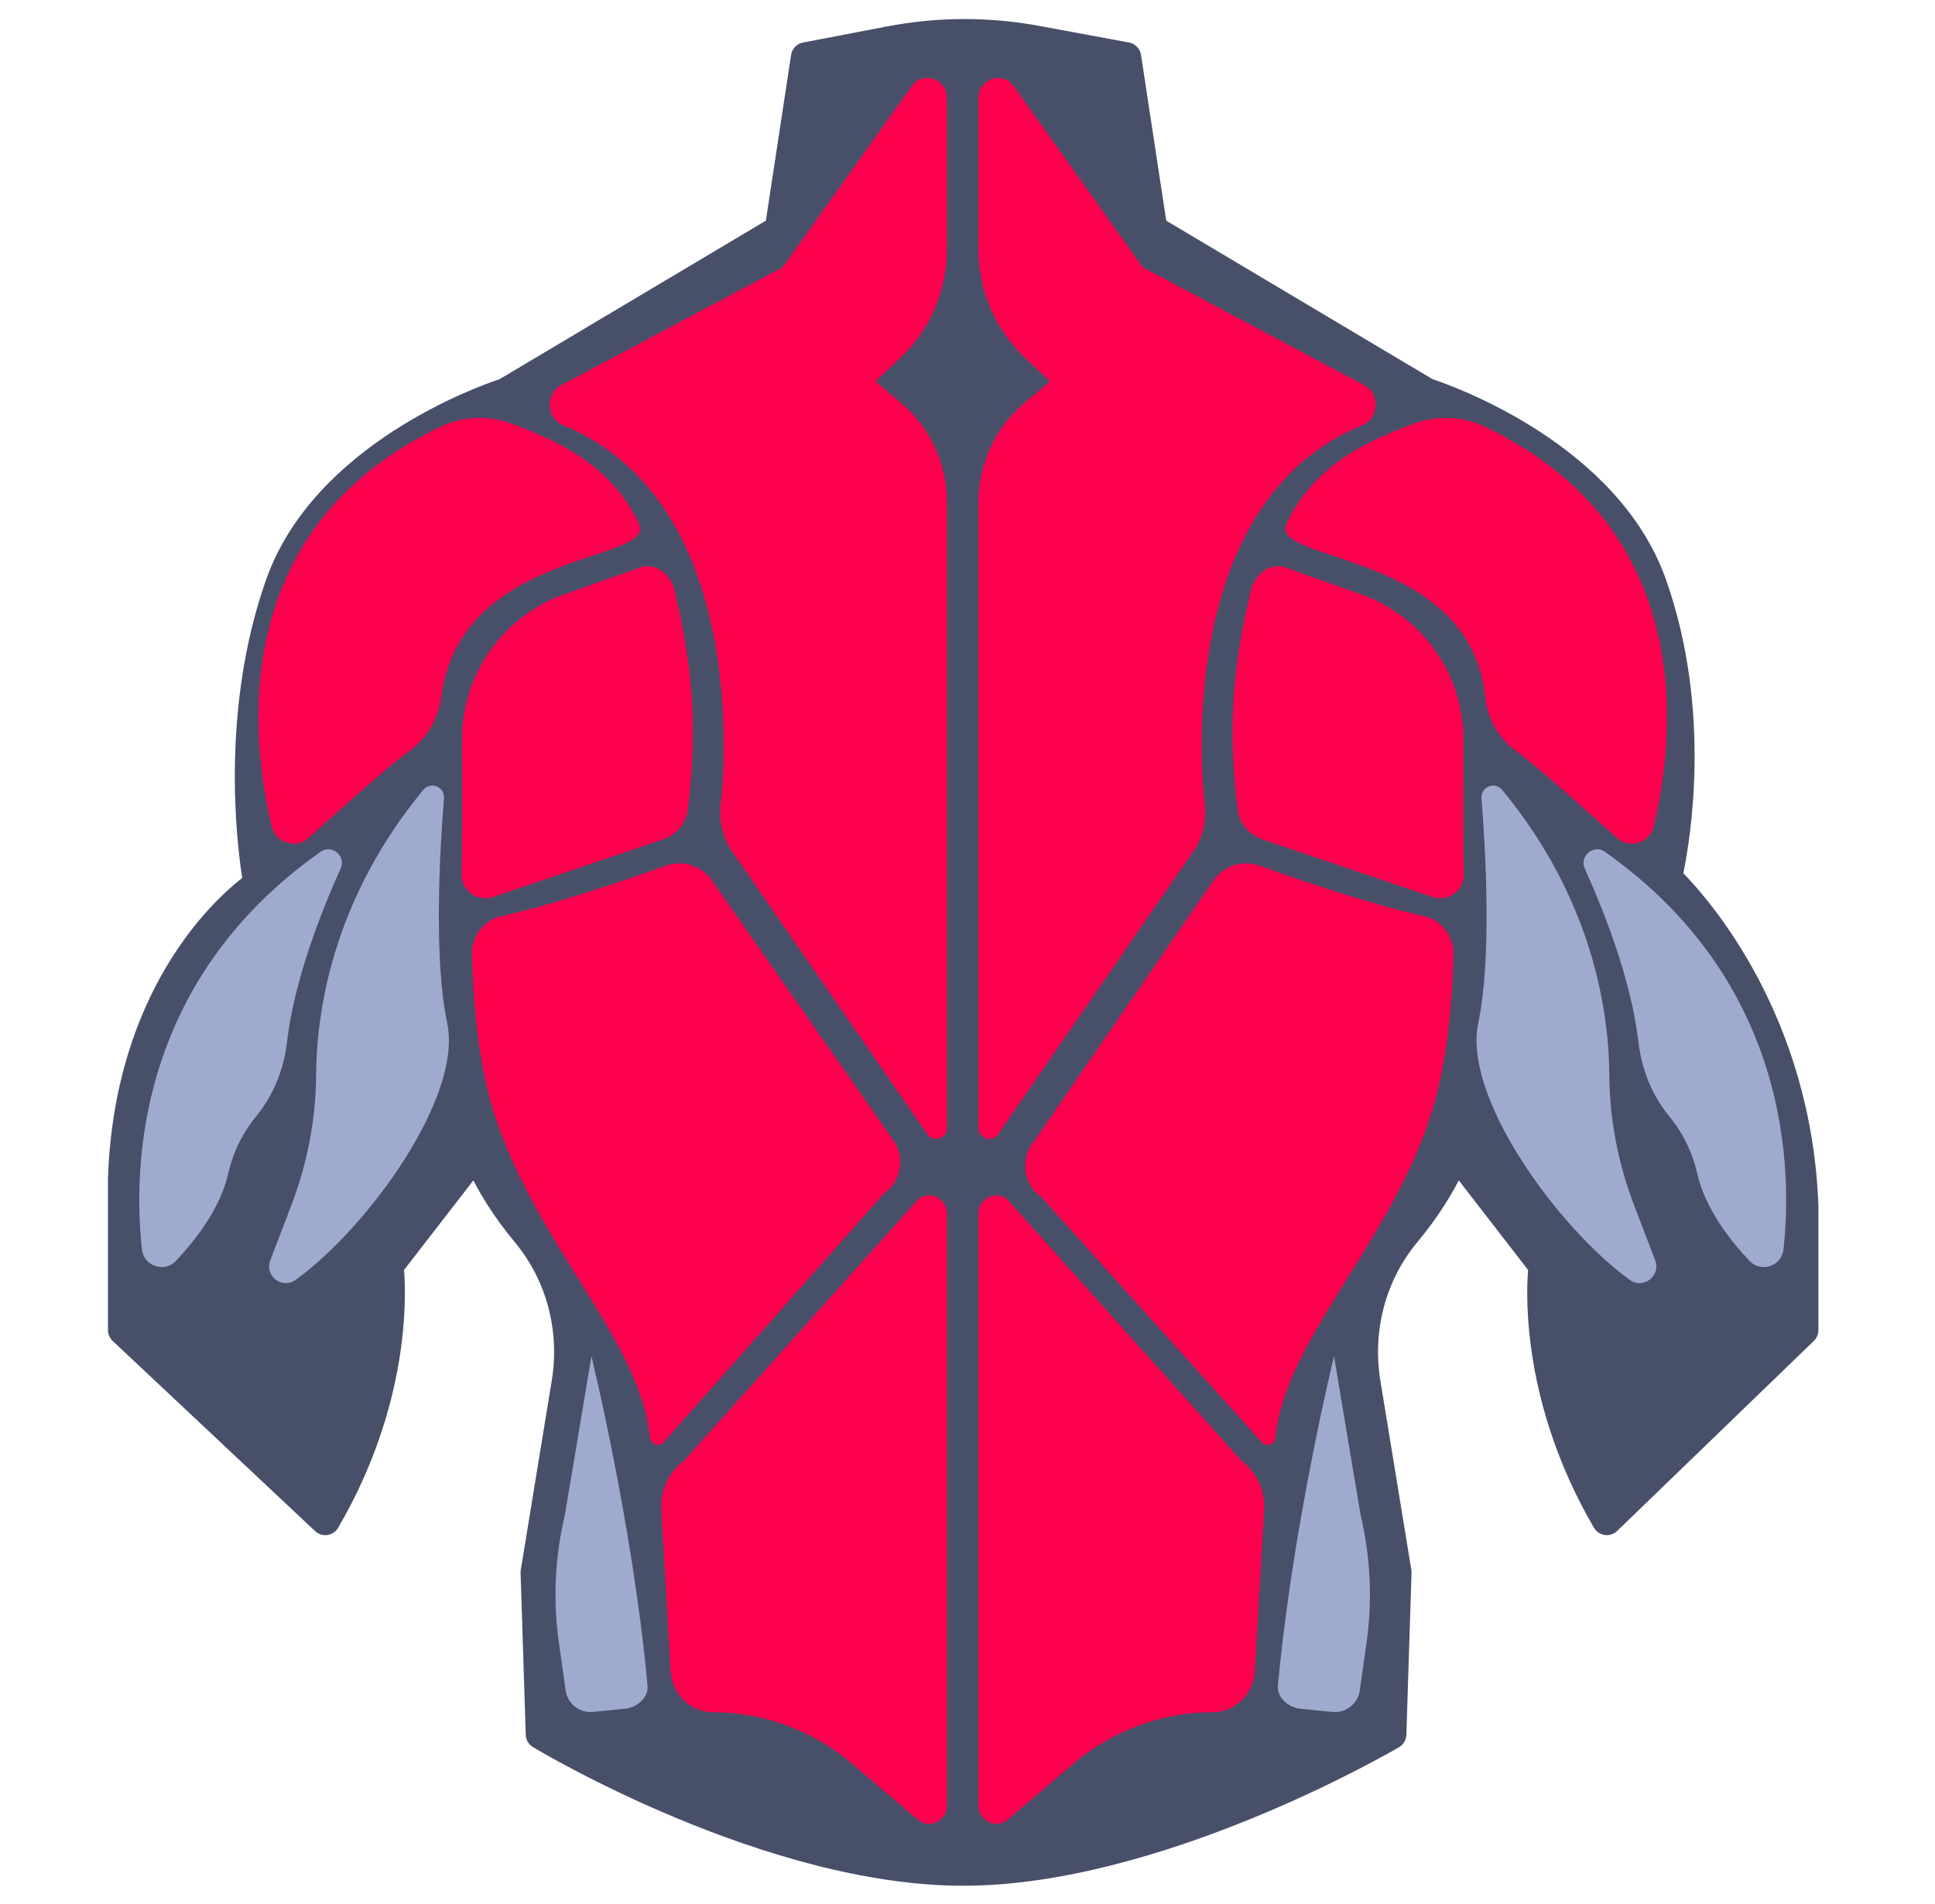
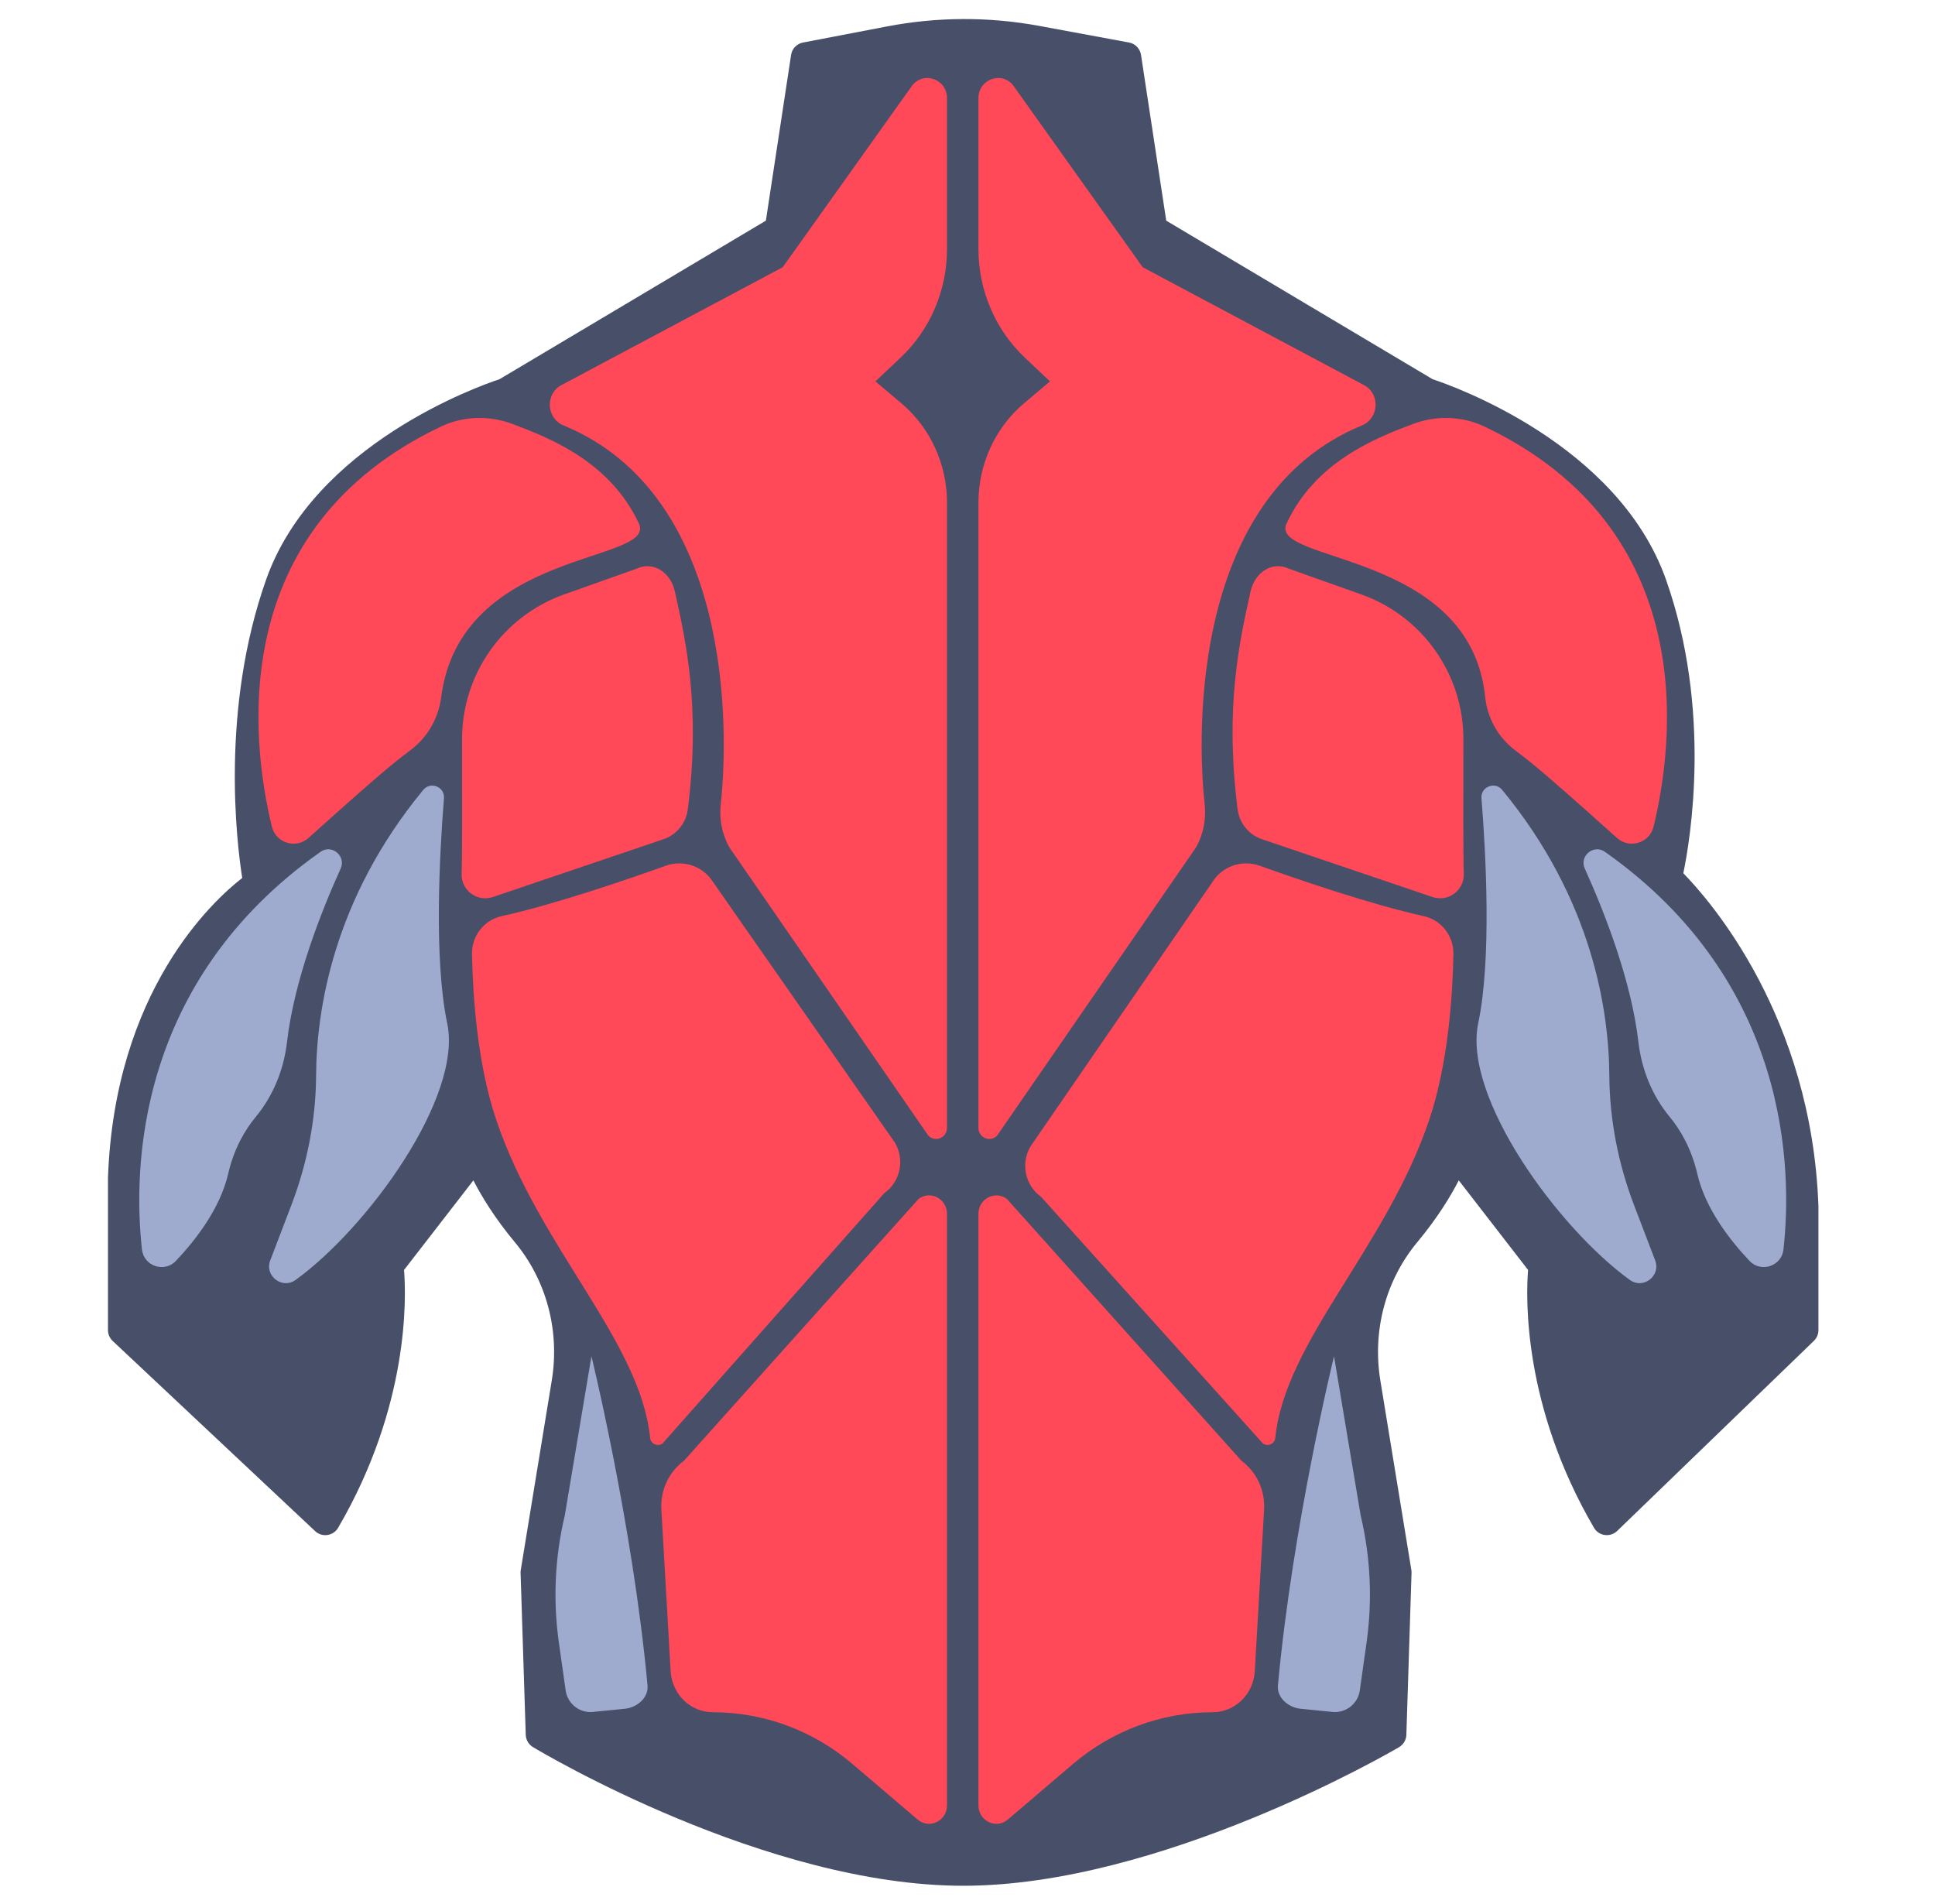
<svg xmlns="http://www.w3.org/2000/svg" viewBox="0 0 61 60" fill="none">
  <path d="M30.365 59.449C24.147 59.449 17.099 55.257 16.802 55.078C16.665 54.996 16.579 54.851 16.574 54.691L16.411 49.584C16.41 49.553 16.412 49.523 16.417 49.493L17.394 43.522C17.652 41.948 17.227 40.358 16.228 39.158C15.588 38.39 15.175 37.702 14.923 37.212L12.737 40.036C12.806 40.893 12.909 44.308 10.66 48.163C10.588 48.287 10.464 48.37 10.322 48.391C10.181 48.412 10.038 48.367 9.934 48.269L3.552 42.274C3.458 42.185 3.404 42.062 3.404 41.932V37.145C3.404 37.139 3.404 37.133 3.404 37.128C3.615 31.236 6.709 28.399 7.636 27.678C7.457 26.535 6.951 22.347 8.388 18.276C9.899 13.997 15.119 12.162 15.746 11.955L24.144 6.956L24.939 1.731C24.969 1.534 25.119 1.378 25.314 1.341L27.959 0.834C29.554 0.528 31.173 0.523 32.77 0.818L35.592 1.34C35.788 1.377 35.94 1.533 35.97 1.731L36.765 6.956L45.163 11.955C45.79 12.162 51.011 13.997 52.521 18.276C53.971 22.384 53.288 26.458 53.066 27.529C53.91 28.393 57.112 32.048 57.325 38.024C57.325 38.029 57.325 38.035 57.325 38.041V41.933C57.325 42.06 57.274 42.181 57.183 42.27L50.98 48.264C50.877 48.364 50.733 48.41 50.59 48.391C50.447 48.372 50.322 48.288 50.249 48.163C48 44.308 48.103 40.893 48.172 40.036L45.987 37.212C45.735 37.702 45.321 38.39 44.681 39.158C43.683 40.358 43.258 41.948 43.515 43.522L44.492 49.493C44.497 49.523 44.499 49.553 44.498 49.584L44.335 54.691C44.33 54.852 44.242 54.999 44.103 55.081C43.799 55.259 36.579 59.449 30.365 59.449Z" fill="#484F69" />
-   <path d="M29.854 3.096V7.851C29.854 9.152 29.324 10.394 28.392 11.273L27.598 12.023L28.419 12.717C29.328 13.486 29.854 14.634 29.854 15.845V35.553C29.854 35.916 29.386 36.043 29.213 35.726L22.985 26.702C22.761 26.292 22.67 25.82 22.721 25.353C22.976 23.035 23.11 15.609 17.765 13.412C17.222 13.189 17.18 12.416 17.699 12.14L24.675 8.424L28.739 2.72C29.092 2.224 29.854 2.482 29.854 3.096Z" fill="#FF004F" />
-   <path d="M13.893 13.451C14.6 13.114 15.415 13.089 16.148 13.363C17.369 13.821 19.236 14.566 20.14 16.503C20.727 17.762 14.51 17.276 13.907 21.988C13.824 22.631 13.492 23.218 12.982 23.617C12.575 23.936 12.483 23.936 9.726 26.416C9.33 26.772 8.696 26.579 8.571 26.061C7.922 23.391 7.091 16.694 13.893 13.451Z" fill="#FF004F" />
-   <path d="M14.566 23.314C14.56 21.259 15.852 19.425 17.788 18.738L20.061 17.931C20.605 17.672 21.145 18.058 21.275 18.646C21.637 20.275 22.087 22.314 21.683 25.515C21.628 25.95 21.33 26.317 20.914 26.457L15.538 28.279C15.042 28.447 14.532 28.066 14.553 27.543C14.571 27.106 14.57 25.143 14.566 23.314Z" fill="#FF004F" />
-   <path d="M15.815 28.881C15.259 29.003 14.87 29.505 14.88 30.075C14.903 31.331 15.037 33.511 15.644 35.306C17.009 39.347 20.188 42.279 20.495 45.331C20.515 45.52 20.731 45.615 20.886 45.506L27.873 37.619C28.384 37.255 28.531 36.56 28.211 36.021L22.409 27.706C22.074 27.275 21.502 27.108 20.989 27.292C19.762 27.731 17.468 28.518 15.815 28.881Z" fill="#FF004F" />
+   <path d="M29.854 3.096V7.851C29.854 9.152 29.324 10.394 28.392 11.273L27.598 12.023L28.419 12.717C29.328 13.486 29.854 14.634 29.854 15.845V35.553C29.854 35.916 29.386 36.043 29.213 35.726L22.985 26.702C22.761 26.292 22.67 25.82 22.721 25.353C22.976 23.035 23.11 15.609 17.765 13.412C17.222 13.189 17.18 12.416 17.699 12.14L24.675 8.424L28.739 2.72C29.092 2.224 29.854 2.482 29.854 3.096Z" fill="#FF4858" />
+   <path d="M13.893 13.451C14.6 13.114 15.415 13.089 16.148 13.363C17.369 13.821 19.236 14.566 20.14 16.503C20.727 17.762 14.51 17.276 13.907 21.988C13.824 22.631 13.492 23.218 12.982 23.617C12.575 23.936 12.483 23.936 9.726 26.416C9.33 26.772 8.696 26.579 8.571 26.061C7.922 23.391 7.091 16.694 13.893 13.451Z" fill="#FF4858" />
+   <path d="M14.566 23.314C14.56 21.259 15.852 19.425 17.788 18.738L20.061 17.931C20.605 17.672 21.145 18.058 21.275 18.646C21.637 20.275 22.087 22.314 21.683 25.515C21.628 25.95 21.33 26.317 20.914 26.457L15.538 28.279C15.042 28.447 14.532 28.066 14.553 27.543C14.571 27.106 14.57 25.143 14.566 23.314Z" fill="#FF4858" />
+   <path d="M15.815 28.881C15.259 29.003 14.87 29.505 14.88 30.075C14.903 31.331 15.037 33.511 15.644 35.306C17.009 39.347 20.188 42.279 20.495 45.331C20.515 45.52 20.731 45.615 20.886 45.506L27.873 37.619C28.384 37.255 28.531 36.56 28.211 36.021L22.409 27.706C22.074 27.275 21.502 27.108 20.989 27.292C19.762 27.731 17.468 28.518 15.815 28.881Z" fill="#FF4858" />
  <path d="M10.739 27.381C10.127 28.736 9.274 30.896 9.048 32.847C8.948 33.713 8.618 34.537 8.063 35.209C7.721 35.622 7.376 36.209 7.192 37.007C6.941 38.096 6.17 39.09 5.546 39.749C5.182 40.134 4.534 39.916 4.475 39.39C4.199 36.894 4.262 30.97 10.105 26.854C10.459 26.604 10.918 26.986 10.739 27.381Z" fill="#9FABCE" />
  <path d="M13.345 24.9C13.574 24.623 14.024 24.806 13.996 25.164C13.857 26.895 13.673 30.238 14.098 32.259C14.589 34.59 11.585 38.712 9.319 40.35C8.895 40.657 8.333 40.221 8.52 39.733L9.183 37.998C9.683 36.691 9.957 35.304 9.965 33.904C9.977 31.882 10.488 28.36 13.345 24.9Z" fill="#9FABCE" />
-   <path d="M29.854 38.269V56.913C29.854 57.407 29.296 57.677 28.927 57.362L26.879 55.615C25.64 54.557 24.082 53.979 22.473 53.979C21.767 53.979 21.183 53.412 21.142 52.686L20.849 47.589C20.814 46.984 21.083 46.404 21.561 46.051L28.959 37.794C29.334 37.519 29.854 37.794 29.854 38.269Z" fill="#FF004F" />
+   <path d="M29.854 38.269V56.913C29.854 57.407 29.296 57.677 28.927 57.362L26.879 55.615C25.64 54.557 24.082 53.979 22.473 53.979C21.767 53.979 21.183 53.412 21.142 52.686L20.849 47.589C20.814 46.984 21.083 46.404 21.561 46.051L28.959 37.794C29.334 37.519 29.854 37.794 29.854 38.269Z" fill="#FF4858" />
  <path d="M18.645 42.757C18.645 42.757 19.945 48.062 20.413 53.133C20.449 53.524 20.077 53.838 19.686 53.87L18.681 53.97C18.263 54.005 17.891 53.707 17.832 53.291L17.618 51.781C17.429 50.445 17.492 49.086 17.805 47.773L18.645 42.757Z" fill="#9FABCE" />
-   <path d="M30.845 3.096V7.851C30.845 9.152 31.375 10.394 32.306 11.273L33.1 12.023L32.279 12.717C31.371 13.486 30.845 14.634 30.845 15.845V35.553C30.845 35.916 31.313 36.043 31.485 35.726L37.713 26.702C37.937 26.292 38.028 25.82 37.977 25.353C37.723 23.035 37.589 15.609 42.934 13.412C43.476 13.189 43.519 12.416 42.999 12.14L36.023 8.424L31.96 2.72C31.607 2.224 30.845 2.482 30.845 3.096Z" fill="#FF004F" />
-   <path d="M46.805 13.451C46.099 13.114 45.284 13.089 44.551 13.363C43.33 13.821 41.462 14.566 40.559 16.503C39.972 17.759 46.345 17.345 46.819 21.971C46.887 22.628 47.218 23.23 47.74 23.635C48.128 23.937 48.267 23.983 50.973 26.416C51.368 26.772 52.002 26.579 52.128 26.061C52.777 23.391 53.608 16.694 46.805 13.451Z" fill="#FF004F" />
-   <path d="M46.133 23.314C46.138 21.259 44.846 19.425 42.91 18.738L40.638 17.931C40.093 17.672 39.554 18.058 39.423 18.646C39.062 20.275 38.611 22.314 39.015 25.515C39.07 25.95 39.369 26.317 39.784 26.457L45.16 28.279C45.656 28.447 46.166 28.066 46.145 27.543C46.128 27.106 46.128 25.143 46.133 23.314Z" fill="#FF004F" />
-   <path d="M44.883 28.881C45.44 29.003 45.828 29.505 45.818 30.075C45.796 31.331 45.661 33.511 45.055 35.306C43.69 39.347 40.511 42.279 40.203 45.331C40.184 45.52 39.967 45.615 39.813 45.506L32.825 37.736C32.315 37.372 32.168 36.678 32.488 36.138L38.29 27.706C38.624 27.275 39.197 27.108 39.71 27.292C40.937 27.731 43.23 28.518 44.883 28.881Z" fill="#FF004F" />
+   <path d="M30.845 3.096V7.851C30.845 9.152 31.375 10.394 32.306 11.273L33.1 12.023L32.279 12.717C31.371 13.486 30.845 14.634 30.845 15.845V35.553C30.845 35.916 31.313 36.043 31.485 35.726L37.713 26.702C37.937 26.292 38.028 25.82 37.977 25.353C37.723 23.035 37.589 15.609 42.934 13.412C43.476 13.189 43.519 12.416 42.999 12.14L36.023 8.424L31.96 2.72C31.607 2.224 30.845 2.482 30.845 3.096Z" fill="#FF4858" />
+   <path d="M46.805 13.451C46.099 13.114 45.284 13.089 44.551 13.363C43.33 13.821 41.462 14.566 40.559 16.503C39.972 17.759 46.345 17.345 46.819 21.971C46.887 22.628 47.218 23.23 47.74 23.635C48.128 23.937 48.267 23.983 50.973 26.416C51.368 26.772 52.002 26.579 52.128 26.061C52.777 23.391 53.608 16.694 46.805 13.451Z" fill="#FF4858" />
+   <path d="M46.133 23.314C46.138 21.259 44.846 19.425 42.91 18.738L40.638 17.931C40.093 17.672 39.554 18.058 39.423 18.646C39.062 20.275 38.611 22.314 39.015 25.515C39.07 25.95 39.369 26.317 39.784 26.457L45.16 28.279C45.656 28.447 46.166 28.066 46.145 27.543C46.128 27.106 46.128 25.143 46.133 23.314Z" fill="#FF4858" />
+   <path d="M44.883 28.881C45.44 29.003 45.828 29.505 45.818 30.075C45.796 31.331 45.661 33.511 45.055 35.306C43.69 39.347 40.511 42.279 40.203 45.331C40.184 45.52 39.967 45.615 39.813 45.506L32.825 37.736C32.315 37.372 32.168 36.678 32.488 36.138L38.29 27.706C38.624 27.275 39.197 27.108 39.71 27.292C40.937 27.731 43.23 28.518 44.883 28.881Z" fill="#FF4858" />
  <path d="M49.959 27.381C50.572 28.736 51.424 30.896 51.65 32.847C51.751 33.713 52.08 34.537 52.636 35.209C52.977 35.622 53.322 36.209 53.507 37.007C53.758 38.096 54.528 39.09 55.152 39.749C55.516 40.134 56.165 39.916 56.223 39.39C56.5 36.894 56.436 30.97 50.594 26.854C50.239 26.604 49.78 26.986 49.959 27.381Z" fill="#9FABCE" />
  <path d="M47.354 24.9C47.125 24.623 46.674 24.806 46.703 25.164C46.841 26.895 47.026 30.238 46.6 32.259C46.11 34.59 49.114 38.712 51.38 40.35C51.803 40.657 52.365 40.221 52.178 39.733L51.515 37.998C51.015 36.691 50.742 35.304 50.733 33.904C50.721 31.882 50.21 28.36 47.354 24.9Z" fill="#9FABCE" />
-   <path d="M30.845 38.269V56.913C30.845 57.407 31.402 57.677 31.771 57.362L33.819 55.615C35.058 54.557 36.617 53.979 38.225 53.979C38.931 53.979 39.515 53.412 39.557 52.686L39.85 47.589C39.885 46.984 39.615 46.404 39.137 46.051L31.739 37.794C31.365 37.519 30.845 37.794 30.845 38.269Z" fill="#FF004F" />
+   <path d="M30.845 38.269V56.913C30.845 57.407 31.402 57.677 31.771 57.362L33.819 55.615C35.058 54.557 36.617 53.979 38.225 53.979C38.931 53.979 39.515 53.412 39.557 52.686L39.85 47.589C39.885 46.984 39.615 46.404 39.137 46.051L31.739 37.794C31.365 37.519 30.845 37.794 30.845 38.269Z" fill="#FF4858" />
  <path d="M42.054 42.757C42.054 42.757 40.754 48.062 40.286 53.133C40.25 53.524 40.622 53.838 41.013 53.87L42.017 53.97C42.435 54.005 42.808 53.707 42.867 53.291L43.08 51.781C43.269 50.445 43.206 49.086 42.894 47.773L42.054 42.757Z" fill="#9FABCE" />
</svg>
